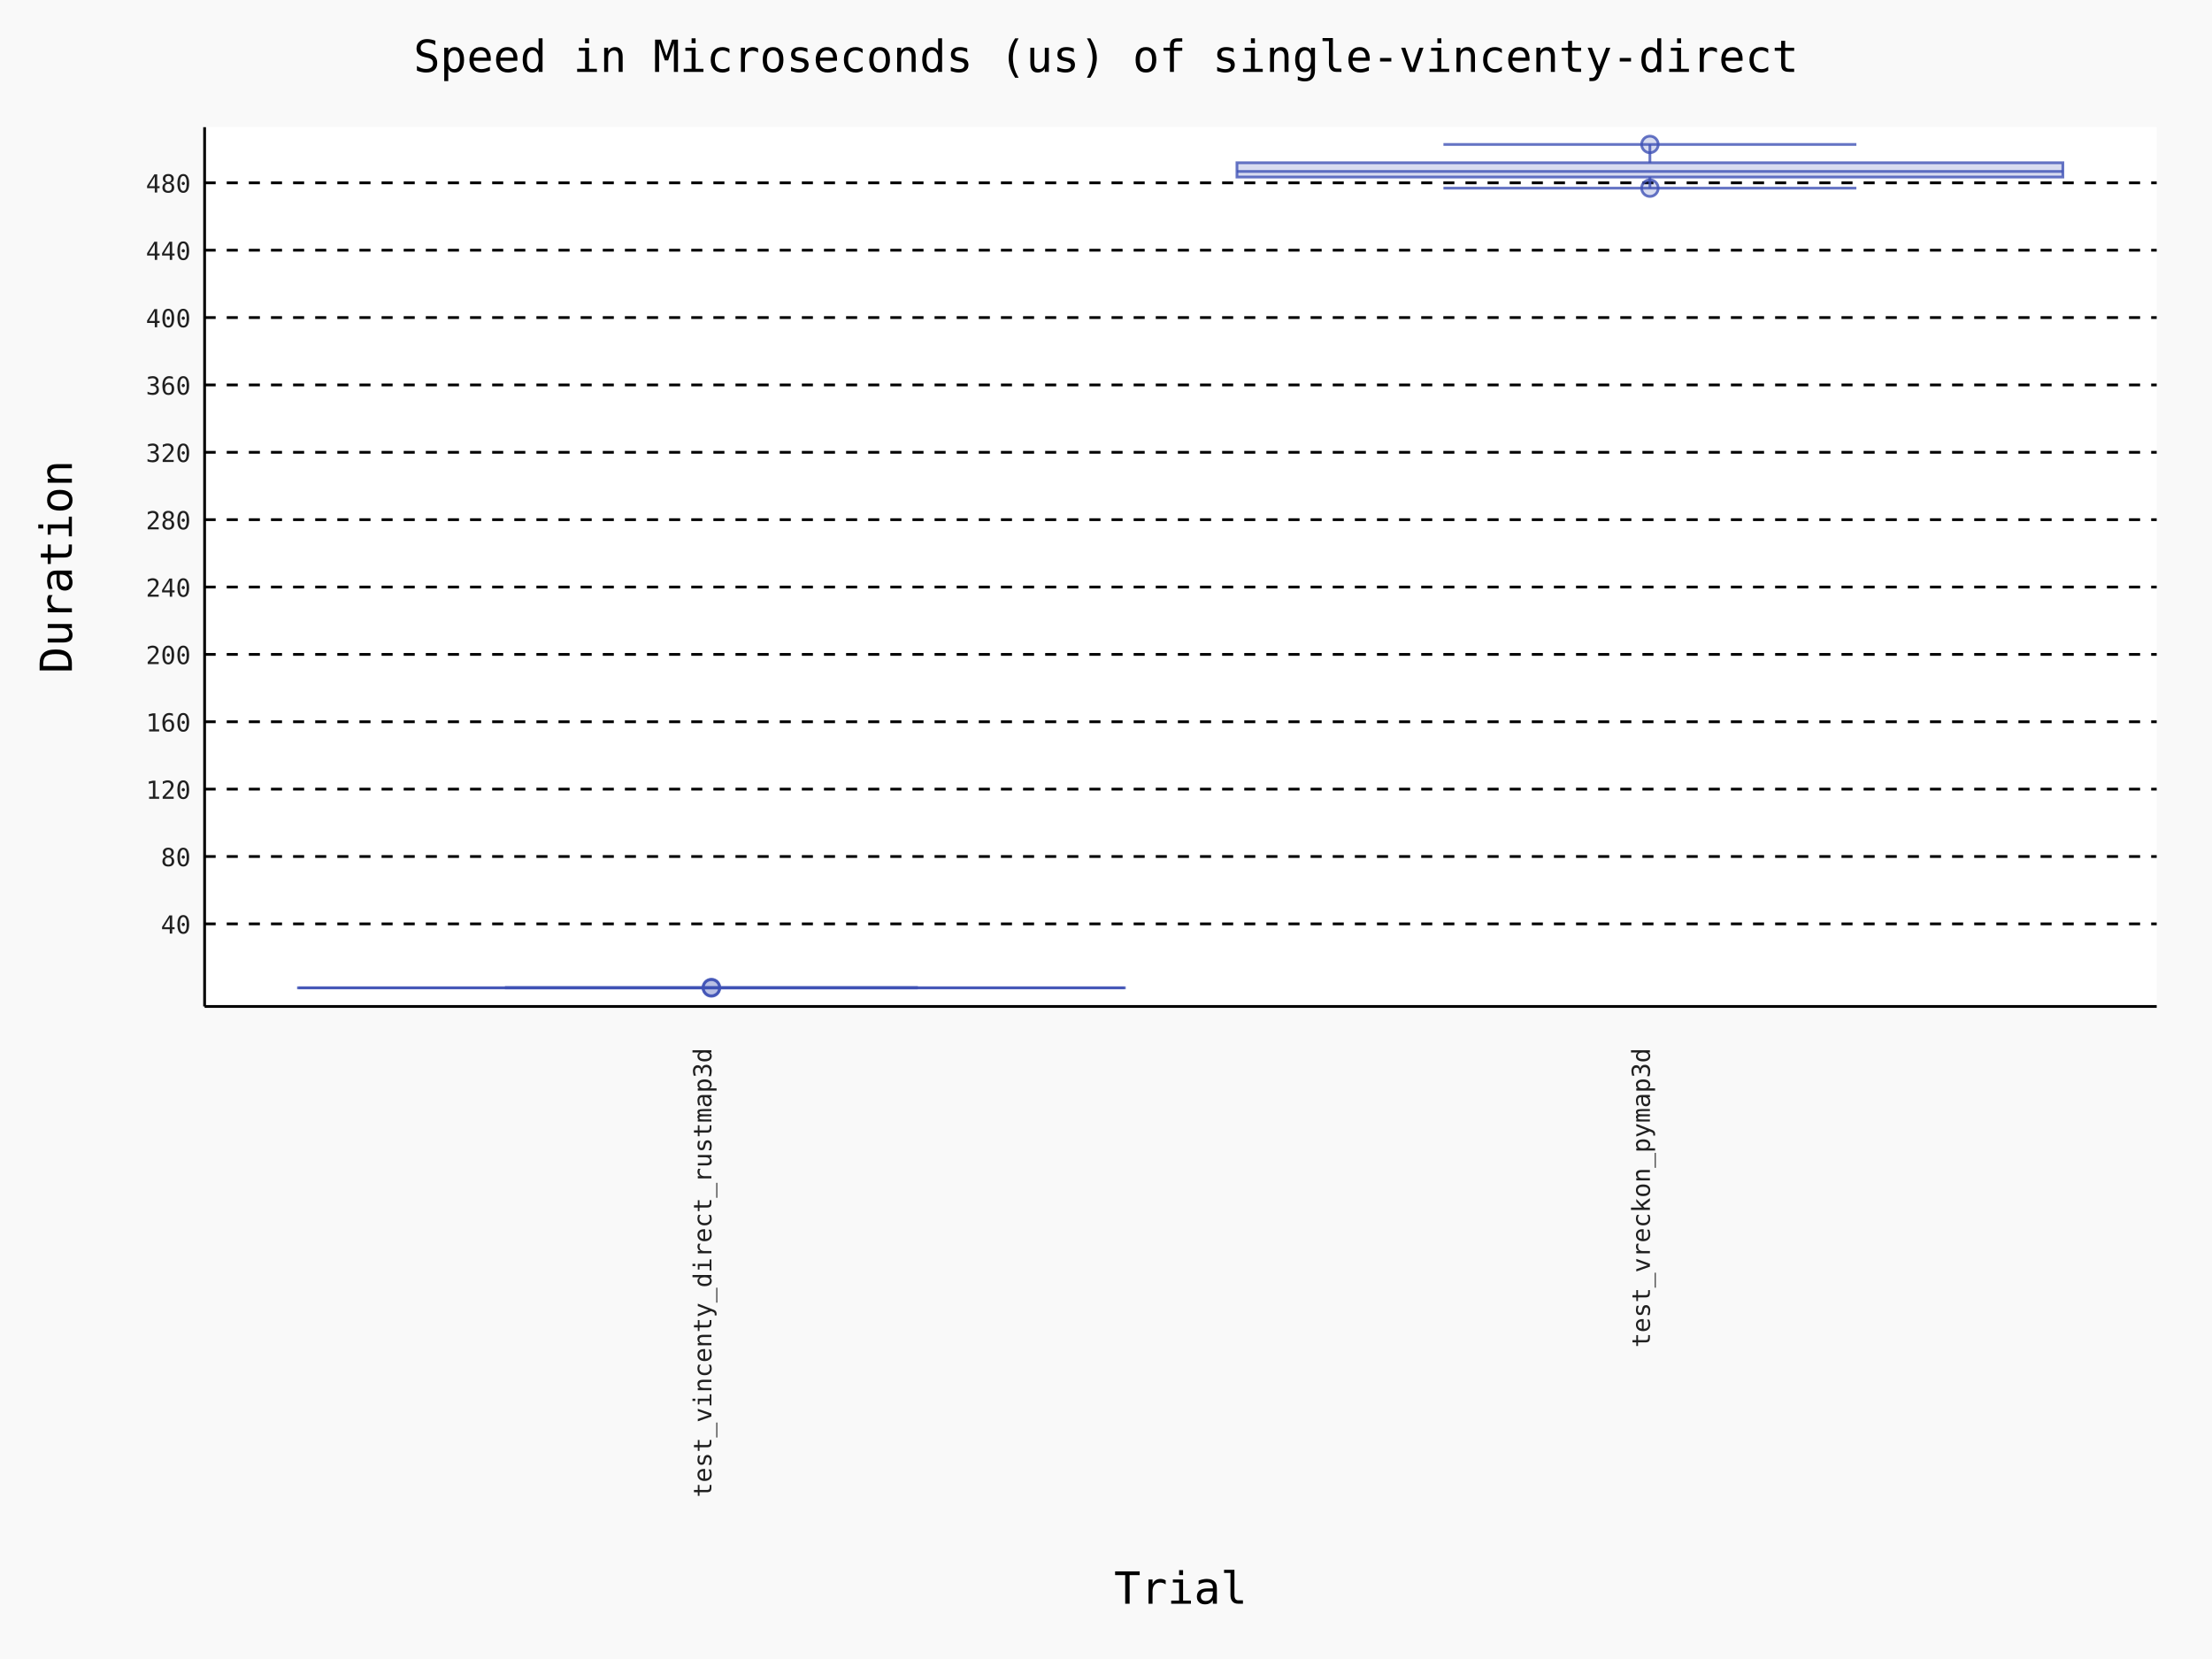
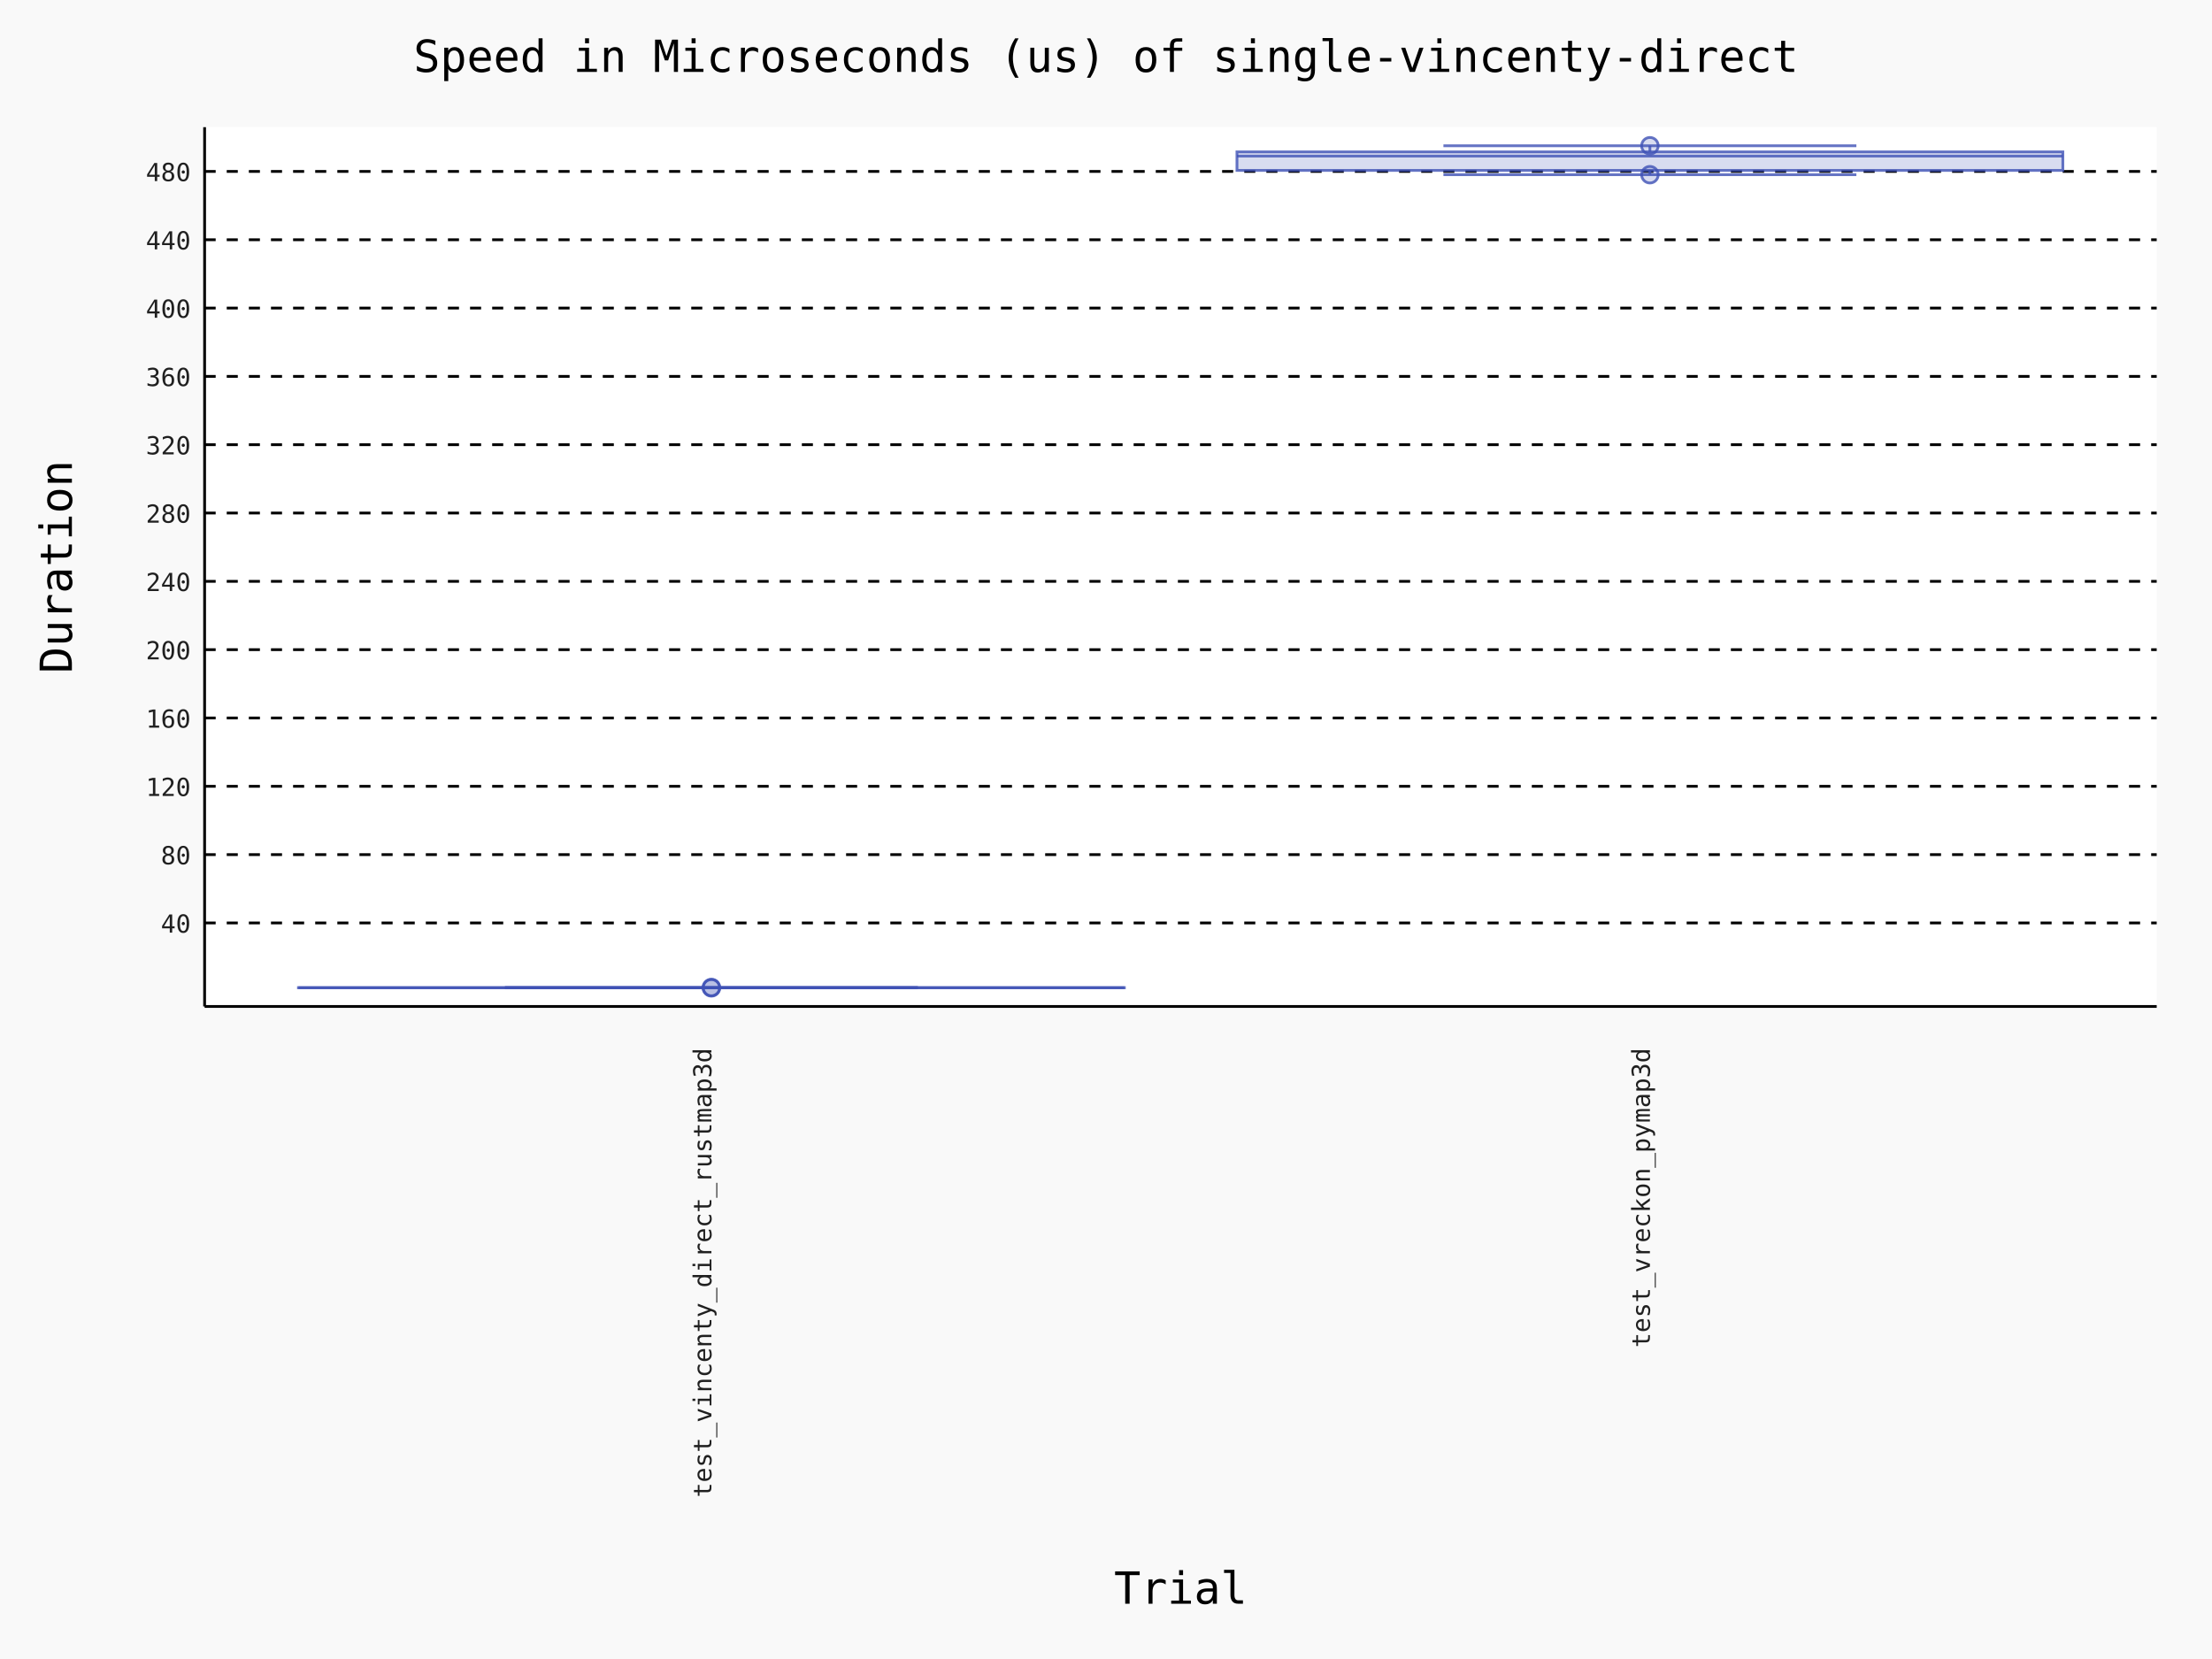
- <svg xmlns="http://www.w3.org/2000/svg" id="chart-5a67f0cb-c963-41a4-8c0c-9229bf9e0c5b" class="pygal-chart" viewBox="0 0 800 600">
+ <svg xmlns="http://www.w3.org/2000/svg" id="chart-508b01dc-fe86-4c7c-8d2a-51bddfc7ba88" class="pygal-chart" viewBox="0 0 800 600">
  <defs>
-     <style type="text/css">#chart-5a67f0cb-c963-41a4-8c0c-9229bf9e0c5b{-webkit-user-select:none;-webkit-font-smoothing:antialiased;font-family:Consolas,"Deja Vu Sans Mono","Bitstream Vera Sans Mono","Courier New",monospace}#chart-5a67f0cb-c963-41a4-8c0c-9229bf9e0c5b .title{font-family:Consolas,"Deja Vu Sans Mono","Bitstream Vera Sans Mono","Courier New",monospace;font-size:16px}#chart-5a67f0cb-c963-41a4-8c0c-9229bf9e0c5b .legends .legend text{font-family:Consolas,"Deja Vu Sans Mono","Bitstream Vera Sans Mono","Courier New",monospace;font-size:14px}#chart-5a67f0cb-c963-41a4-8c0c-9229bf9e0c5b .axis text{font-family:Consolas,"Deja Vu Sans Mono","Bitstream Vera Sans Mono","Courier New",monospace;font-size:10px}#chart-5a67f0cb-c963-41a4-8c0c-9229bf9e0c5b .axis text.major{font-family:Consolas,"Deja Vu Sans Mono","Bitstream Vera Sans Mono","Courier New",monospace;font-size:10px}#chart-5a67f0cb-c963-41a4-8c0c-9229bf9e0c5b .text-overlay text.value{font-family:Consolas,"Deja Vu Sans Mono","Bitstream Vera Sans Mono","Courier New",monospace;font-size:16px}#chart-5a67f0cb-c963-41a4-8c0c-9229bf9e0c5b .text-overlay text.label{font-family:Consolas,"Deja Vu Sans Mono","Bitstream Vera Sans Mono","Courier New",monospace;font-size:10px}#chart-5a67f0cb-c963-41a4-8c0c-9229bf9e0c5b .tooltip{font-family:Consolas,"Deja Vu Sans Mono","Bitstream Vera Sans Mono","Courier New",monospace;font-size:14px}#chart-5a67f0cb-c963-41a4-8c0c-9229bf9e0c5b text.no_data{font-family:Consolas,"Deja Vu Sans Mono","Bitstream Vera Sans Mono","Courier New",monospace;font-size:64px}
- #chart-5a67f0cb-c963-41a4-8c0c-9229bf9e0c5b{background-color:rgba(249,249,249,1)}#chart-5a67f0cb-c963-41a4-8c0c-9229bf9e0c5b path,#chart-5a67f0cb-c963-41a4-8c0c-9229bf9e0c5b line,#chart-5a67f0cb-c963-41a4-8c0c-9229bf9e0c5b rect,#chart-5a67f0cb-c963-41a4-8c0c-9229bf9e0c5b circle{-webkit-transition:150ms;-moz-transition:150ms;transition:150ms}#chart-5a67f0cb-c963-41a4-8c0c-9229bf9e0c5b .graph &gt; .background{fill:rgba(249,249,249,1)}#chart-5a67f0cb-c963-41a4-8c0c-9229bf9e0c5b .plot &gt; .background{fill:rgba(255,255,255,1)}#chart-5a67f0cb-c963-41a4-8c0c-9229bf9e0c5b .graph{fill:rgba(0,0,0,.87)}#chart-5a67f0cb-c963-41a4-8c0c-9229bf9e0c5b text.no_data{fill:rgba(0,0,0,1)}#chart-5a67f0cb-c963-41a4-8c0c-9229bf9e0c5b .title{fill:rgba(0,0,0,1)}#chart-5a67f0cb-c963-41a4-8c0c-9229bf9e0c5b .legends .legend text{fill:rgba(0,0,0,.87)}#chart-5a67f0cb-c963-41a4-8c0c-9229bf9e0c5b .legends .legend:hover text{fill:rgba(0,0,0,1)}#chart-5a67f0cb-c963-41a4-8c0c-9229bf9e0c5b .axis .line{stroke:rgba(0,0,0,1)}#chart-5a67f0cb-c963-41a4-8c0c-9229bf9e0c5b .axis .guide.line{stroke:rgba(0,0,0,.54)}#chart-5a67f0cb-c963-41a4-8c0c-9229bf9e0c5b .axis .major.line{stroke:rgba(0,0,0,.87)}#chart-5a67f0cb-c963-41a4-8c0c-9229bf9e0c5b .axis text.major{fill:rgba(0,0,0,1)}#chart-5a67f0cb-c963-41a4-8c0c-9229bf9e0c5b .axis.y .guides:hover .guide.line,#chart-5a67f0cb-c963-41a4-8c0c-9229bf9e0c5b .line-graph .axis.x .guides:hover .guide.line,#chart-5a67f0cb-c963-41a4-8c0c-9229bf9e0c5b .stackedline-graph .axis.x .guides:hover .guide.line,#chart-5a67f0cb-c963-41a4-8c0c-9229bf9e0c5b .xy-graph .axis.x .guides:hover .guide.line{stroke:rgba(0,0,0,1)}#chart-5a67f0cb-c963-41a4-8c0c-9229bf9e0c5b .axis .guides:hover text{fill:rgba(0,0,0,1)}#chart-5a67f0cb-c963-41a4-8c0c-9229bf9e0c5b .reactive{fill-opacity:.7;stroke-opacity:.8;stroke-width:1}#chart-5a67f0cb-c963-41a4-8c0c-9229bf9e0c5b .ci{stroke:rgba(0,0,0,.87)}#chart-5a67f0cb-c963-41a4-8c0c-9229bf9e0c5b .reactive.active,#chart-5a67f0cb-c963-41a4-8c0c-9229bf9e0c5b .active .reactive{fill-opacity:.8;stroke-opacity:.9;stroke-width:4}#chart-5a67f0cb-c963-41a4-8c0c-9229bf9e0c5b .ci .reactive.active{stroke-width:1.5}#chart-5a67f0cb-c963-41a4-8c0c-9229bf9e0c5b .series text{fill:rgba(0,0,0,1)}#chart-5a67f0cb-c963-41a4-8c0c-9229bf9e0c5b .tooltip rect{fill:rgba(255,255,255,1);stroke:rgba(0,0,0,1);-webkit-transition:opacity 150ms;-moz-transition:opacity 150ms;transition:opacity 150ms}#chart-5a67f0cb-c963-41a4-8c0c-9229bf9e0c5b .tooltip .label{fill:rgba(0,0,0,.87)}#chart-5a67f0cb-c963-41a4-8c0c-9229bf9e0c5b .tooltip .label{fill:rgba(0,0,0,.87)}#chart-5a67f0cb-c963-41a4-8c0c-9229bf9e0c5b .tooltip .legend{font-size:.8em;fill:rgba(0,0,0,.54)}#chart-5a67f0cb-c963-41a4-8c0c-9229bf9e0c5b .tooltip .x_label{font-size:.6em;fill:rgba(0,0,0,1)}#chart-5a67f0cb-c963-41a4-8c0c-9229bf9e0c5b .tooltip .xlink{font-size:.5em;text-decoration:underline}#chart-5a67f0cb-c963-41a4-8c0c-9229bf9e0c5b .tooltip .value{font-size:1.5em}#chart-5a67f0cb-c963-41a4-8c0c-9229bf9e0c5b .bound{font-size:.5em}#chart-5a67f0cb-c963-41a4-8c0c-9229bf9e0c5b .max-value{font-size:.75em;fill:rgba(0,0,0,.54)}#chart-5a67f0cb-c963-41a4-8c0c-9229bf9e0c5b .map-element{fill:rgba(255,255,255,1);stroke:rgba(0,0,0,.54) !important}#chart-5a67f0cb-c963-41a4-8c0c-9229bf9e0c5b .map-element .reactive{fill-opacity:inherit;stroke-opacity:inherit}#chart-5a67f0cb-c963-41a4-8c0c-9229bf9e0c5b .color-0,#chart-5a67f0cb-c963-41a4-8c0c-9229bf9e0c5b .color-0 a:visited{stroke:#3F51B5;fill:#3F51B5}#chart-5a67f0cb-c963-41a4-8c0c-9229bf9e0c5b .color-1,#chart-5a67f0cb-c963-41a4-8c0c-9229bf9e0c5b .color-1 a:visited{stroke:#3F51B5;fill:#3F51B5}#chart-5a67f0cb-c963-41a4-8c0c-9229bf9e0c5b .text-overlay .color-0 text{fill:black}#chart-5a67f0cb-c963-41a4-8c0c-9229bf9e0c5b .text-overlay .color-1 text{fill:black}
- #chart-5a67f0cb-c963-41a4-8c0c-9229bf9e0c5b text.no_data{text-anchor:middle}#chart-5a67f0cb-c963-41a4-8c0c-9229bf9e0c5b .guide.line{fill:none}#chart-5a67f0cb-c963-41a4-8c0c-9229bf9e0c5b .centered{text-anchor:middle}#chart-5a67f0cb-c963-41a4-8c0c-9229bf9e0c5b .title{text-anchor:middle}#chart-5a67f0cb-c963-41a4-8c0c-9229bf9e0c5b .legends .legend text{fill-opacity:1}#chart-5a67f0cb-c963-41a4-8c0c-9229bf9e0c5b .axis.x text{text-anchor:middle}#chart-5a67f0cb-c963-41a4-8c0c-9229bf9e0c5b .axis.x:not(.web) text[transform]{text-anchor:start}#chart-5a67f0cb-c963-41a4-8c0c-9229bf9e0c5b .axis.x:not(.web) text[transform].backwards{text-anchor:end}#chart-5a67f0cb-c963-41a4-8c0c-9229bf9e0c5b .axis.y text{text-anchor:end}#chart-5a67f0cb-c963-41a4-8c0c-9229bf9e0c5b .axis.y text[transform].backwards{text-anchor:start}#chart-5a67f0cb-c963-41a4-8c0c-9229bf9e0c5b .axis.y2 text{text-anchor:start}#chart-5a67f0cb-c963-41a4-8c0c-9229bf9e0c5b .axis.y2 text[transform].backwards{text-anchor:end}#chart-5a67f0cb-c963-41a4-8c0c-9229bf9e0c5b .axis .guide.line{stroke-dasharray:4,4;stroke:black}#chart-5a67f0cb-c963-41a4-8c0c-9229bf9e0c5b .axis .major.guide.line{stroke-dasharray:6,6;stroke:black}#chart-5a67f0cb-c963-41a4-8c0c-9229bf9e0c5b .horizontal .axis.y .guide.line,#chart-5a67f0cb-c963-41a4-8c0c-9229bf9e0c5b .horizontal .axis.y2 .guide.line,#chart-5a67f0cb-c963-41a4-8c0c-9229bf9e0c5b .vertical .axis.x .guide.line{opacity:0}#chart-5a67f0cb-c963-41a4-8c0c-9229bf9e0c5b .horizontal .axis.always_show .guide.line,#chart-5a67f0cb-c963-41a4-8c0c-9229bf9e0c5b .vertical .axis.always_show .guide.line{opacity:1 !important}#chart-5a67f0cb-c963-41a4-8c0c-9229bf9e0c5b .axis.y .guides:hover .guide.line,#chart-5a67f0cb-c963-41a4-8c0c-9229bf9e0c5b .axis.y2 .guides:hover .guide.line,#chart-5a67f0cb-c963-41a4-8c0c-9229bf9e0c5b .axis.x .guides:hover .guide.line{opacity:1}#chart-5a67f0cb-c963-41a4-8c0c-9229bf9e0c5b .axis .guides:hover text{opacity:1}#chart-5a67f0cb-c963-41a4-8c0c-9229bf9e0c5b .nofill{fill:none}#chart-5a67f0cb-c963-41a4-8c0c-9229bf9e0c5b .subtle-fill{fill-opacity:.2}#chart-5a67f0cb-c963-41a4-8c0c-9229bf9e0c5b .dot{stroke-width:1px;fill-opacity:1;stroke-opacity:1}#chart-5a67f0cb-c963-41a4-8c0c-9229bf9e0c5b .dot.active{stroke-width:5px}#chart-5a67f0cb-c963-41a4-8c0c-9229bf9e0c5b .dot.negative{fill:transparent}#chart-5a67f0cb-c963-41a4-8c0c-9229bf9e0c5b text,#chart-5a67f0cb-c963-41a4-8c0c-9229bf9e0c5b tspan{stroke:none !important}#chart-5a67f0cb-c963-41a4-8c0c-9229bf9e0c5b .series text.active{opacity:1}#chart-5a67f0cb-c963-41a4-8c0c-9229bf9e0c5b .tooltip rect{fill-opacity:.95;stroke-width:.5}#chart-5a67f0cb-c963-41a4-8c0c-9229bf9e0c5b .tooltip text{fill-opacity:1}#chart-5a67f0cb-c963-41a4-8c0c-9229bf9e0c5b .showable{visibility:hidden}#chart-5a67f0cb-c963-41a4-8c0c-9229bf9e0c5b .showable.shown{visibility:visible}#chart-5a67f0cb-c963-41a4-8c0c-9229bf9e0c5b .gauge-background{fill:rgba(229,229,229,1);stroke:none}#chart-5a67f0cb-c963-41a4-8c0c-9229bf9e0c5b .bg-lines{stroke:rgba(249,249,249,1);stroke-width:2px}
+     <style type="text/css">#chart-508b01dc-fe86-4c7c-8d2a-51bddfc7ba88{-webkit-user-select:none;-webkit-font-smoothing:antialiased;font-family:Consolas,"Deja Vu Sans Mono","Bitstream Vera Sans Mono","Courier New",monospace}#chart-508b01dc-fe86-4c7c-8d2a-51bddfc7ba88 .title{font-family:Consolas,"Deja Vu Sans Mono","Bitstream Vera Sans Mono","Courier New",monospace;font-size:16px}#chart-508b01dc-fe86-4c7c-8d2a-51bddfc7ba88 .legends .legend text{font-family:Consolas,"Deja Vu Sans Mono","Bitstream Vera Sans Mono","Courier New",monospace;font-size:14px}#chart-508b01dc-fe86-4c7c-8d2a-51bddfc7ba88 .axis text{font-family:Consolas,"Deja Vu Sans Mono","Bitstream Vera Sans Mono","Courier New",monospace;font-size:10px}#chart-508b01dc-fe86-4c7c-8d2a-51bddfc7ba88 .axis text.major{font-family:Consolas,"Deja Vu Sans Mono","Bitstream Vera Sans Mono","Courier New",monospace;font-size:10px}#chart-508b01dc-fe86-4c7c-8d2a-51bddfc7ba88 .text-overlay text.value{font-family:Consolas,"Deja Vu Sans Mono","Bitstream Vera Sans Mono","Courier New",monospace;font-size:16px}#chart-508b01dc-fe86-4c7c-8d2a-51bddfc7ba88 .text-overlay text.label{font-family:Consolas,"Deja Vu Sans Mono","Bitstream Vera Sans Mono","Courier New",monospace;font-size:10px}#chart-508b01dc-fe86-4c7c-8d2a-51bddfc7ba88 .tooltip{font-family:Consolas,"Deja Vu Sans Mono","Bitstream Vera Sans Mono","Courier New",monospace;font-size:14px}#chart-508b01dc-fe86-4c7c-8d2a-51bddfc7ba88 text.no_data{font-family:Consolas,"Deja Vu Sans Mono","Bitstream Vera Sans Mono","Courier New",monospace;font-size:64px}
+ #chart-508b01dc-fe86-4c7c-8d2a-51bddfc7ba88{background-color:rgba(249,249,249,1)}#chart-508b01dc-fe86-4c7c-8d2a-51bddfc7ba88 path,#chart-508b01dc-fe86-4c7c-8d2a-51bddfc7ba88 line,#chart-508b01dc-fe86-4c7c-8d2a-51bddfc7ba88 rect,#chart-508b01dc-fe86-4c7c-8d2a-51bddfc7ba88 circle{-webkit-transition:150ms;-moz-transition:150ms;transition:150ms}#chart-508b01dc-fe86-4c7c-8d2a-51bddfc7ba88 .graph &gt; .background{fill:rgba(249,249,249,1)}#chart-508b01dc-fe86-4c7c-8d2a-51bddfc7ba88 .plot &gt; .background{fill:rgba(255,255,255,1)}#chart-508b01dc-fe86-4c7c-8d2a-51bddfc7ba88 .graph{fill:rgba(0,0,0,.87)}#chart-508b01dc-fe86-4c7c-8d2a-51bddfc7ba88 text.no_data{fill:rgba(0,0,0,1)}#chart-508b01dc-fe86-4c7c-8d2a-51bddfc7ba88 .title{fill:rgba(0,0,0,1)}#chart-508b01dc-fe86-4c7c-8d2a-51bddfc7ba88 .legends .legend text{fill:rgba(0,0,0,.87)}#chart-508b01dc-fe86-4c7c-8d2a-51bddfc7ba88 .legends .legend:hover text{fill:rgba(0,0,0,1)}#chart-508b01dc-fe86-4c7c-8d2a-51bddfc7ba88 .axis .line{stroke:rgba(0,0,0,1)}#chart-508b01dc-fe86-4c7c-8d2a-51bddfc7ba88 .axis .guide.line{stroke:rgba(0,0,0,.54)}#chart-508b01dc-fe86-4c7c-8d2a-51bddfc7ba88 .axis .major.line{stroke:rgba(0,0,0,.87)}#chart-508b01dc-fe86-4c7c-8d2a-51bddfc7ba88 .axis text.major{fill:rgba(0,0,0,1)}#chart-508b01dc-fe86-4c7c-8d2a-51bddfc7ba88 .axis.y .guides:hover .guide.line,#chart-508b01dc-fe86-4c7c-8d2a-51bddfc7ba88 .line-graph .axis.x .guides:hover .guide.line,#chart-508b01dc-fe86-4c7c-8d2a-51bddfc7ba88 .stackedline-graph .axis.x .guides:hover .guide.line,#chart-508b01dc-fe86-4c7c-8d2a-51bddfc7ba88 .xy-graph .axis.x .guides:hover .guide.line{stroke:rgba(0,0,0,1)}#chart-508b01dc-fe86-4c7c-8d2a-51bddfc7ba88 .axis .guides:hover text{fill:rgba(0,0,0,1)}#chart-508b01dc-fe86-4c7c-8d2a-51bddfc7ba88 .reactive{fill-opacity:.7;stroke-opacity:.8;stroke-width:1}#chart-508b01dc-fe86-4c7c-8d2a-51bddfc7ba88 .ci{stroke:rgba(0,0,0,.87)}#chart-508b01dc-fe86-4c7c-8d2a-51bddfc7ba88 .reactive.active,#chart-508b01dc-fe86-4c7c-8d2a-51bddfc7ba88 .active .reactive{fill-opacity:.8;stroke-opacity:.9;stroke-width:4}#chart-508b01dc-fe86-4c7c-8d2a-51bddfc7ba88 .ci .reactive.active{stroke-width:1.5}#chart-508b01dc-fe86-4c7c-8d2a-51bddfc7ba88 .series text{fill:rgba(0,0,0,1)}#chart-508b01dc-fe86-4c7c-8d2a-51bddfc7ba88 .tooltip rect{fill:rgba(255,255,255,1);stroke:rgba(0,0,0,1);-webkit-transition:opacity 150ms;-moz-transition:opacity 150ms;transition:opacity 150ms}#chart-508b01dc-fe86-4c7c-8d2a-51bddfc7ba88 .tooltip .label{fill:rgba(0,0,0,.87)}#chart-508b01dc-fe86-4c7c-8d2a-51bddfc7ba88 .tooltip .label{fill:rgba(0,0,0,.87)}#chart-508b01dc-fe86-4c7c-8d2a-51bddfc7ba88 .tooltip .legend{font-size:.8em;fill:rgba(0,0,0,.54)}#chart-508b01dc-fe86-4c7c-8d2a-51bddfc7ba88 .tooltip .x_label{font-size:.6em;fill:rgba(0,0,0,1)}#chart-508b01dc-fe86-4c7c-8d2a-51bddfc7ba88 .tooltip .xlink{font-size:.5em;text-decoration:underline}#chart-508b01dc-fe86-4c7c-8d2a-51bddfc7ba88 .tooltip .value{font-size:1.5em}#chart-508b01dc-fe86-4c7c-8d2a-51bddfc7ba88 .bound{font-size:.5em}#chart-508b01dc-fe86-4c7c-8d2a-51bddfc7ba88 .max-value{font-size:.75em;fill:rgba(0,0,0,.54)}#chart-508b01dc-fe86-4c7c-8d2a-51bddfc7ba88 .map-element{fill:rgba(255,255,255,1);stroke:rgba(0,0,0,.54) !important}#chart-508b01dc-fe86-4c7c-8d2a-51bddfc7ba88 .map-element .reactive{fill-opacity:inherit;stroke-opacity:inherit}#chart-508b01dc-fe86-4c7c-8d2a-51bddfc7ba88 .color-0,#chart-508b01dc-fe86-4c7c-8d2a-51bddfc7ba88 .color-0 a:visited{stroke:#3F51B5;fill:#3F51B5}#chart-508b01dc-fe86-4c7c-8d2a-51bddfc7ba88 .color-1,#chart-508b01dc-fe86-4c7c-8d2a-51bddfc7ba88 .color-1 a:visited{stroke:#3F51B5;fill:#3F51B5}#chart-508b01dc-fe86-4c7c-8d2a-51bddfc7ba88 .text-overlay .color-0 text{fill:black}#chart-508b01dc-fe86-4c7c-8d2a-51bddfc7ba88 .text-overlay .color-1 text{fill:black}
+ #chart-508b01dc-fe86-4c7c-8d2a-51bddfc7ba88 text.no_data{text-anchor:middle}#chart-508b01dc-fe86-4c7c-8d2a-51bddfc7ba88 .guide.line{fill:none}#chart-508b01dc-fe86-4c7c-8d2a-51bddfc7ba88 .centered{text-anchor:middle}#chart-508b01dc-fe86-4c7c-8d2a-51bddfc7ba88 .title{text-anchor:middle}#chart-508b01dc-fe86-4c7c-8d2a-51bddfc7ba88 .legends .legend text{fill-opacity:1}#chart-508b01dc-fe86-4c7c-8d2a-51bddfc7ba88 .axis.x text{text-anchor:middle}#chart-508b01dc-fe86-4c7c-8d2a-51bddfc7ba88 .axis.x:not(.web) text[transform]{text-anchor:start}#chart-508b01dc-fe86-4c7c-8d2a-51bddfc7ba88 .axis.x:not(.web) text[transform].backwards{text-anchor:end}#chart-508b01dc-fe86-4c7c-8d2a-51bddfc7ba88 .axis.y text{text-anchor:end}#chart-508b01dc-fe86-4c7c-8d2a-51bddfc7ba88 .axis.y text[transform].backwards{text-anchor:start}#chart-508b01dc-fe86-4c7c-8d2a-51bddfc7ba88 .axis.y2 text{text-anchor:start}#chart-508b01dc-fe86-4c7c-8d2a-51bddfc7ba88 .axis.y2 text[transform].backwards{text-anchor:end}#chart-508b01dc-fe86-4c7c-8d2a-51bddfc7ba88 .axis .guide.line{stroke-dasharray:4,4;stroke:black}#chart-508b01dc-fe86-4c7c-8d2a-51bddfc7ba88 .axis .major.guide.line{stroke-dasharray:6,6;stroke:black}#chart-508b01dc-fe86-4c7c-8d2a-51bddfc7ba88 .horizontal .axis.y .guide.line,#chart-508b01dc-fe86-4c7c-8d2a-51bddfc7ba88 .horizontal .axis.y2 .guide.line,#chart-508b01dc-fe86-4c7c-8d2a-51bddfc7ba88 .vertical .axis.x .guide.line{opacity:0}#chart-508b01dc-fe86-4c7c-8d2a-51bddfc7ba88 .horizontal .axis.always_show .guide.line,#chart-508b01dc-fe86-4c7c-8d2a-51bddfc7ba88 .vertical .axis.always_show .guide.line{opacity:1 !important}#chart-508b01dc-fe86-4c7c-8d2a-51bddfc7ba88 .axis.y .guides:hover .guide.line,#chart-508b01dc-fe86-4c7c-8d2a-51bddfc7ba88 .axis.y2 .guides:hover .guide.line,#chart-508b01dc-fe86-4c7c-8d2a-51bddfc7ba88 .axis.x .guides:hover .guide.line{opacity:1}#chart-508b01dc-fe86-4c7c-8d2a-51bddfc7ba88 .axis .guides:hover text{opacity:1}#chart-508b01dc-fe86-4c7c-8d2a-51bddfc7ba88 .nofill{fill:none}#chart-508b01dc-fe86-4c7c-8d2a-51bddfc7ba88 .subtle-fill{fill-opacity:.2}#chart-508b01dc-fe86-4c7c-8d2a-51bddfc7ba88 .dot{stroke-width:1px;fill-opacity:1;stroke-opacity:1}#chart-508b01dc-fe86-4c7c-8d2a-51bddfc7ba88 .dot.active{stroke-width:5px}#chart-508b01dc-fe86-4c7c-8d2a-51bddfc7ba88 .dot.negative{fill:transparent}#chart-508b01dc-fe86-4c7c-8d2a-51bddfc7ba88 text,#chart-508b01dc-fe86-4c7c-8d2a-51bddfc7ba88 tspan{stroke:none !important}#chart-508b01dc-fe86-4c7c-8d2a-51bddfc7ba88 .series text.active{opacity:1}#chart-508b01dc-fe86-4c7c-8d2a-51bddfc7ba88 .tooltip rect{fill-opacity:.95;stroke-width:.5}#chart-508b01dc-fe86-4c7c-8d2a-51bddfc7ba88 .tooltip text{fill-opacity:1}#chart-508b01dc-fe86-4c7c-8d2a-51bddfc7ba88 .showable{visibility:hidden}#chart-508b01dc-fe86-4c7c-8d2a-51bddfc7ba88 .showable.shown{visibility:visible}#chart-508b01dc-fe86-4c7c-8d2a-51bddfc7ba88 .gauge-background{fill:rgba(229,229,229,1);stroke:none}#chart-508b01dc-fe86-4c7c-8d2a-51bddfc7ba88 .bg-lines{stroke:rgba(249,249,249,1);stroke-width:2px}
.tooltip .value{font-size:1em !important}.axis text{font-size:9px !important}</style>
  </defs>
  <g class="graph custombox-graph vertical">
    <rect x="0" y="0" width="800" height="600" class="background" />
    <g transform="translate(74, 46)" class="plot">
      <rect x="0" y="0" width="706.0" height="318.0" class="background" />
      <g class="axis y always_show">
        <path d="M0 318 h706" class="line" />
        <g class="guides">
-           <path d="M0 288.13 h706" class="guide line" />
-           <text x="-5" y="291.63" class="">40</text>
+           <path d="M0 287.794 h706" class="guide line" />
+           <text x="-5" y="291.294" class="">40</text>
        </g>
        <g class="guides">
-           <path d="M0 263.766 h706" class="guide line" />
-           <text x="-5" y="267.266" class="">80</text>
+           <path d="M0 263.085 h706" class="guide line" />
+           <text x="-5" y="266.585" class="">80</text>
        </g>
        <g class="guides">
-           <path d="M0 239.401 h706" class="guide line" />
-           <text x="-5" y="242.901" class="">120</text>
+           <path d="M0 238.376 h706" class="guide line" />
+           <text x="-5" y="241.876" class="">120</text>
        </g>
        <g class="guides">
-           <path d="M0 215.037 h706" class="guide line" />
-           <text x="-5" y="218.537" class="">160</text>
+           <path d="M0 213.668 h706" class="guide line" />
+           <text x="-5" y="217.168" class="">160</text>
        </g>
        <g class="guides">
-           <path d="M0 190.673 h706" class="guide line" />
-           <text x="-5" y="194.173" class="">200</text>
+           <path d="M0 188.959 h706" class="guide line" />
+           <text x="-5" y="192.459" class="">200</text>
        </g>
        <g class="guides">
-           <path d="M0 166.309 h706" class="guide line" />
-           <text x="-5" y="169.809" class="">240</text>
+           <path d="M0 164.251 h706" class="guide line" />
+           <text x="-5" y="167.751" class="">240</text>
        </g>
        <g class="guides">
-           <path d="M0 141.945 h706" class="guide line" />
-           <text x="-5" y="145.445" class="">280</text>
+           <path d="M0 139.542 h706" class="guide line" />
+           <text x="-5" y="143.042" class="">280</text>
        </g>
        <g class="guides">
-           <path d="M0 117.581 h706" class="guide line" />
-           <text x="-5" y="121.081" class="">320</text>
+           <path d="M0 114.833 h706" class="guide line" />
+           <text x="-5" y="118.333" class="">320</text>
        </g>
        <g class="guides">
-           <path d="M0 93.217 h706" class="guide line" />
-           <text x="-5" y="96.717" class="">360</text>
+           <path d="M0 90.125 h706" class="guide line" />
+           <text x="-5" y="93.625" class="">360</text>
        </g>
        <g class="guides">
-           <path d="M0 68.853 h706" class="guide line" />
-           <text x="-5" y="72.353" class="">400</text>
+           <path d="M0 65.416 h706" class="guide line" />
+           <text x="-5" y="68.916" class="">400</text>
        </g>
        <g class="guides">
-           <path d="M0 44.489 h706" class="guide line" />
-           <text x="-5" y="47.989" class="">440</text>
+           <path d="M0 40.707 h706" class="guide line" />
+           <text x="-5" y="44.207" class="">440</text>
        </g>
        <g class="guides">
-           <path d="M0 20.125 h706" class="guide line" />
-           <text x="-5" y="23.625" class="">480</text>
+           <path d="M0 15.999 h706" class="guide line" />
+           <text x="-5" y="19.499" class="">480</text>
        </g>
      </g>
      <g class="axis x">
        <path d="M0 0 v318" class="line" />
        <g class="guides">
          <path d="M183.288 0 v318" class="guide line" />
          <text x="183.288" y="333.0" class="backwards" transform="rotate(270 183.2885 333)">test_vincenty_direct_rustmap3d</text>
        </g>
        <g class="guides">
          <path d="M522.712 0 v318" class="guide line" />
          <text x="522.712" y="333.0" class="backwards" transform="rotate(270 522.7115 333)">test_vreckon_pymap3d</text>
        </g>
      </g>
      <g class="series serie-0 color-0">
        <g class="boxes">
          <g class="box">
-             <path stroke-width="3" d="M108.615 311.308 L257.962 311.308" class="reactive tooltip-trigger" />
-             <path stroke-width="3" d="M33.942 311.274 L332.635 311.274" class="reactive tooltip-trigger" />
-             <path stroke-width="3" d="M108.615 311.148 L257.962 311.148" class="reactive tooltip-trigger" />
-             <path stroke-width="2" d="M183.288 311.308 L183.288 311.281" class="reactive tooltip-trigger" />
-             <path stroke-width="2" d="M183.288 311.148 L183.288 311.248" class="reactive tooltip-trigger" />
-             <rect x="33.942" y="311.248" height="0.033" width="298.692" class="subtle-fill reactive tooltip-trigger" />
-             <circle cx="183.288" cy="311.308" r="3" class="subtle-fill reactive tooltip-trigger" />
-             <circle cx="183.288" cy="311.148" r="3" class="subtle-fill reactive tooltip-trigger" />
+             <path stroke-width="3" d="M108.615 311.271 L257.962 311.271" class="reactive tooltip-trigger" />
+             <path stroke-width="3" d="M33.942 311.232 L332.635 311.232" class="reactive tooltip-trigger" />
+             <path stroke-width="3" d="M108.615 311.143 L257.962 311.143" class="reactive tooltip-trigger" />
+             <path stroke-width="2" d="M183.288 311.271 L183.288 311.256" class="reactive tooltip-trigger" />
+             <path stroke-width="2" d="M183.288 311.143 L183.288 311.185" class="reactive tooltip-trigger" />
+             <rect x="33.942" y="311.185" height="0.071" width="298.692" class="subtle-fill reactive tooltip-trigger" />
+             <circle cx="183.288" cy="311.271" r="3" class="subtle-fill reactive tooltip-trigger" />
+             <circle cx="183.288" cy="311.143" r="3" class="subtle-fill reactive tooltip-trigger" />
          </g>
        </g>
      </g>
      <g class="series serie-1 color-1">
        <g class="boxes">
          <g class="box">
-             <path stroke-width="3" d="M448.038 22.042 L597.385 22.042" class="reactive tooltip-trigger" />
-             <path stroke-width="3" d="M373.365 16.009 L672.058 16.009" class="reactive tooltip-trigger" />
-             <path stroke-width="3" d="M448.038 6.242 L597.385 6.242" class="reactive tooltip-trigger" />
-             <path stroke-width="2" d="M522.712 22.042 L522.712 18.028" class="reactive tooltip-trigger" />
-             <path stroke-width="2" d="M522.712 6.242 L522.712 12.861" class="reactive tooltip-trigger" />
-             <rect x="373.365" y="12.861" height="5.167" width="298.692" class="subtle-fill reactive tooltip-trigger" />
-             <circle cx="522.712" cy="22.042" r="3" class="subtle-fill reactive tooltip-trigger" />
-             <circle cx="522.712" cy="6.242" r="3" class="subtle-fill reactive tooltip-trigger" />
+             <path stroke-width="3" d="M448.038 17.183 L597.385 17.183" class="reactive tooltip-trigger" />
+             <path stroke-width="3" d="M373.365 10.449 L672.058 10.449" class="reactive tooltip-trigger" />
+             <path stroke-width="3" d="M448.038 6.719 L597.385 6.719" class="reactive tooltip-trigger" />
+             <path stroke-width="2" d="M522.712 17.183 L522.712 15.63" class="reactive tooltip-trigger" />
+             <path stroke-width="2" d="M522.712 6.719 L522.712 8.93" class="reactive tooltip-trigger" />
+             <rect x="373.365" y="8.93" height="6.7" width="298.692" class="subtle-fill reactive tooltip-trigger" />
+             <circle cx="522.712" cy="17.183" r="3" class="subtle-fill reactive tooltip-trigger" />
+             <circle cx="522.712" cy="6.719" r="3" class="subtle-fill reactive tooltip-trigger" />
          </g>
        </g>
      </g>
    </g>
    <g class="titles">
      <text x="400.0" y="26" class="title plot_title">Speed in Microseconds (us) of single-vincenty-direct</text>
      <text x="427.0" y="580.0" class="title">Trial</text>
      <text x="0" y="231.0" class="title" transform="rotate(-90 0 205)">Duration</text>
    </g>
    <g transform="translate(74, 46)" class="plot overlay">
      <g class="series serie-0 color-0" />
      <g class="series serie-1 color-1" />
    </g>
    <g transform="translate(74, 46)" class="plot text-overlay">
      <g class="series serie-0 color-0" />
      <g class="series serie-1 color-1" />
    </g>
    <g transform="translate(74, 46)" class="plot tooltip-overlay">
      <g transform="translate(0 0)" style="opacity: 0" class="tooltip">
        <rect rx="0" ry="0" width="0" height="0" class="tooltip-box" />
        <g class="text" />
      </g>
    </g>
  </g>
</svg>
